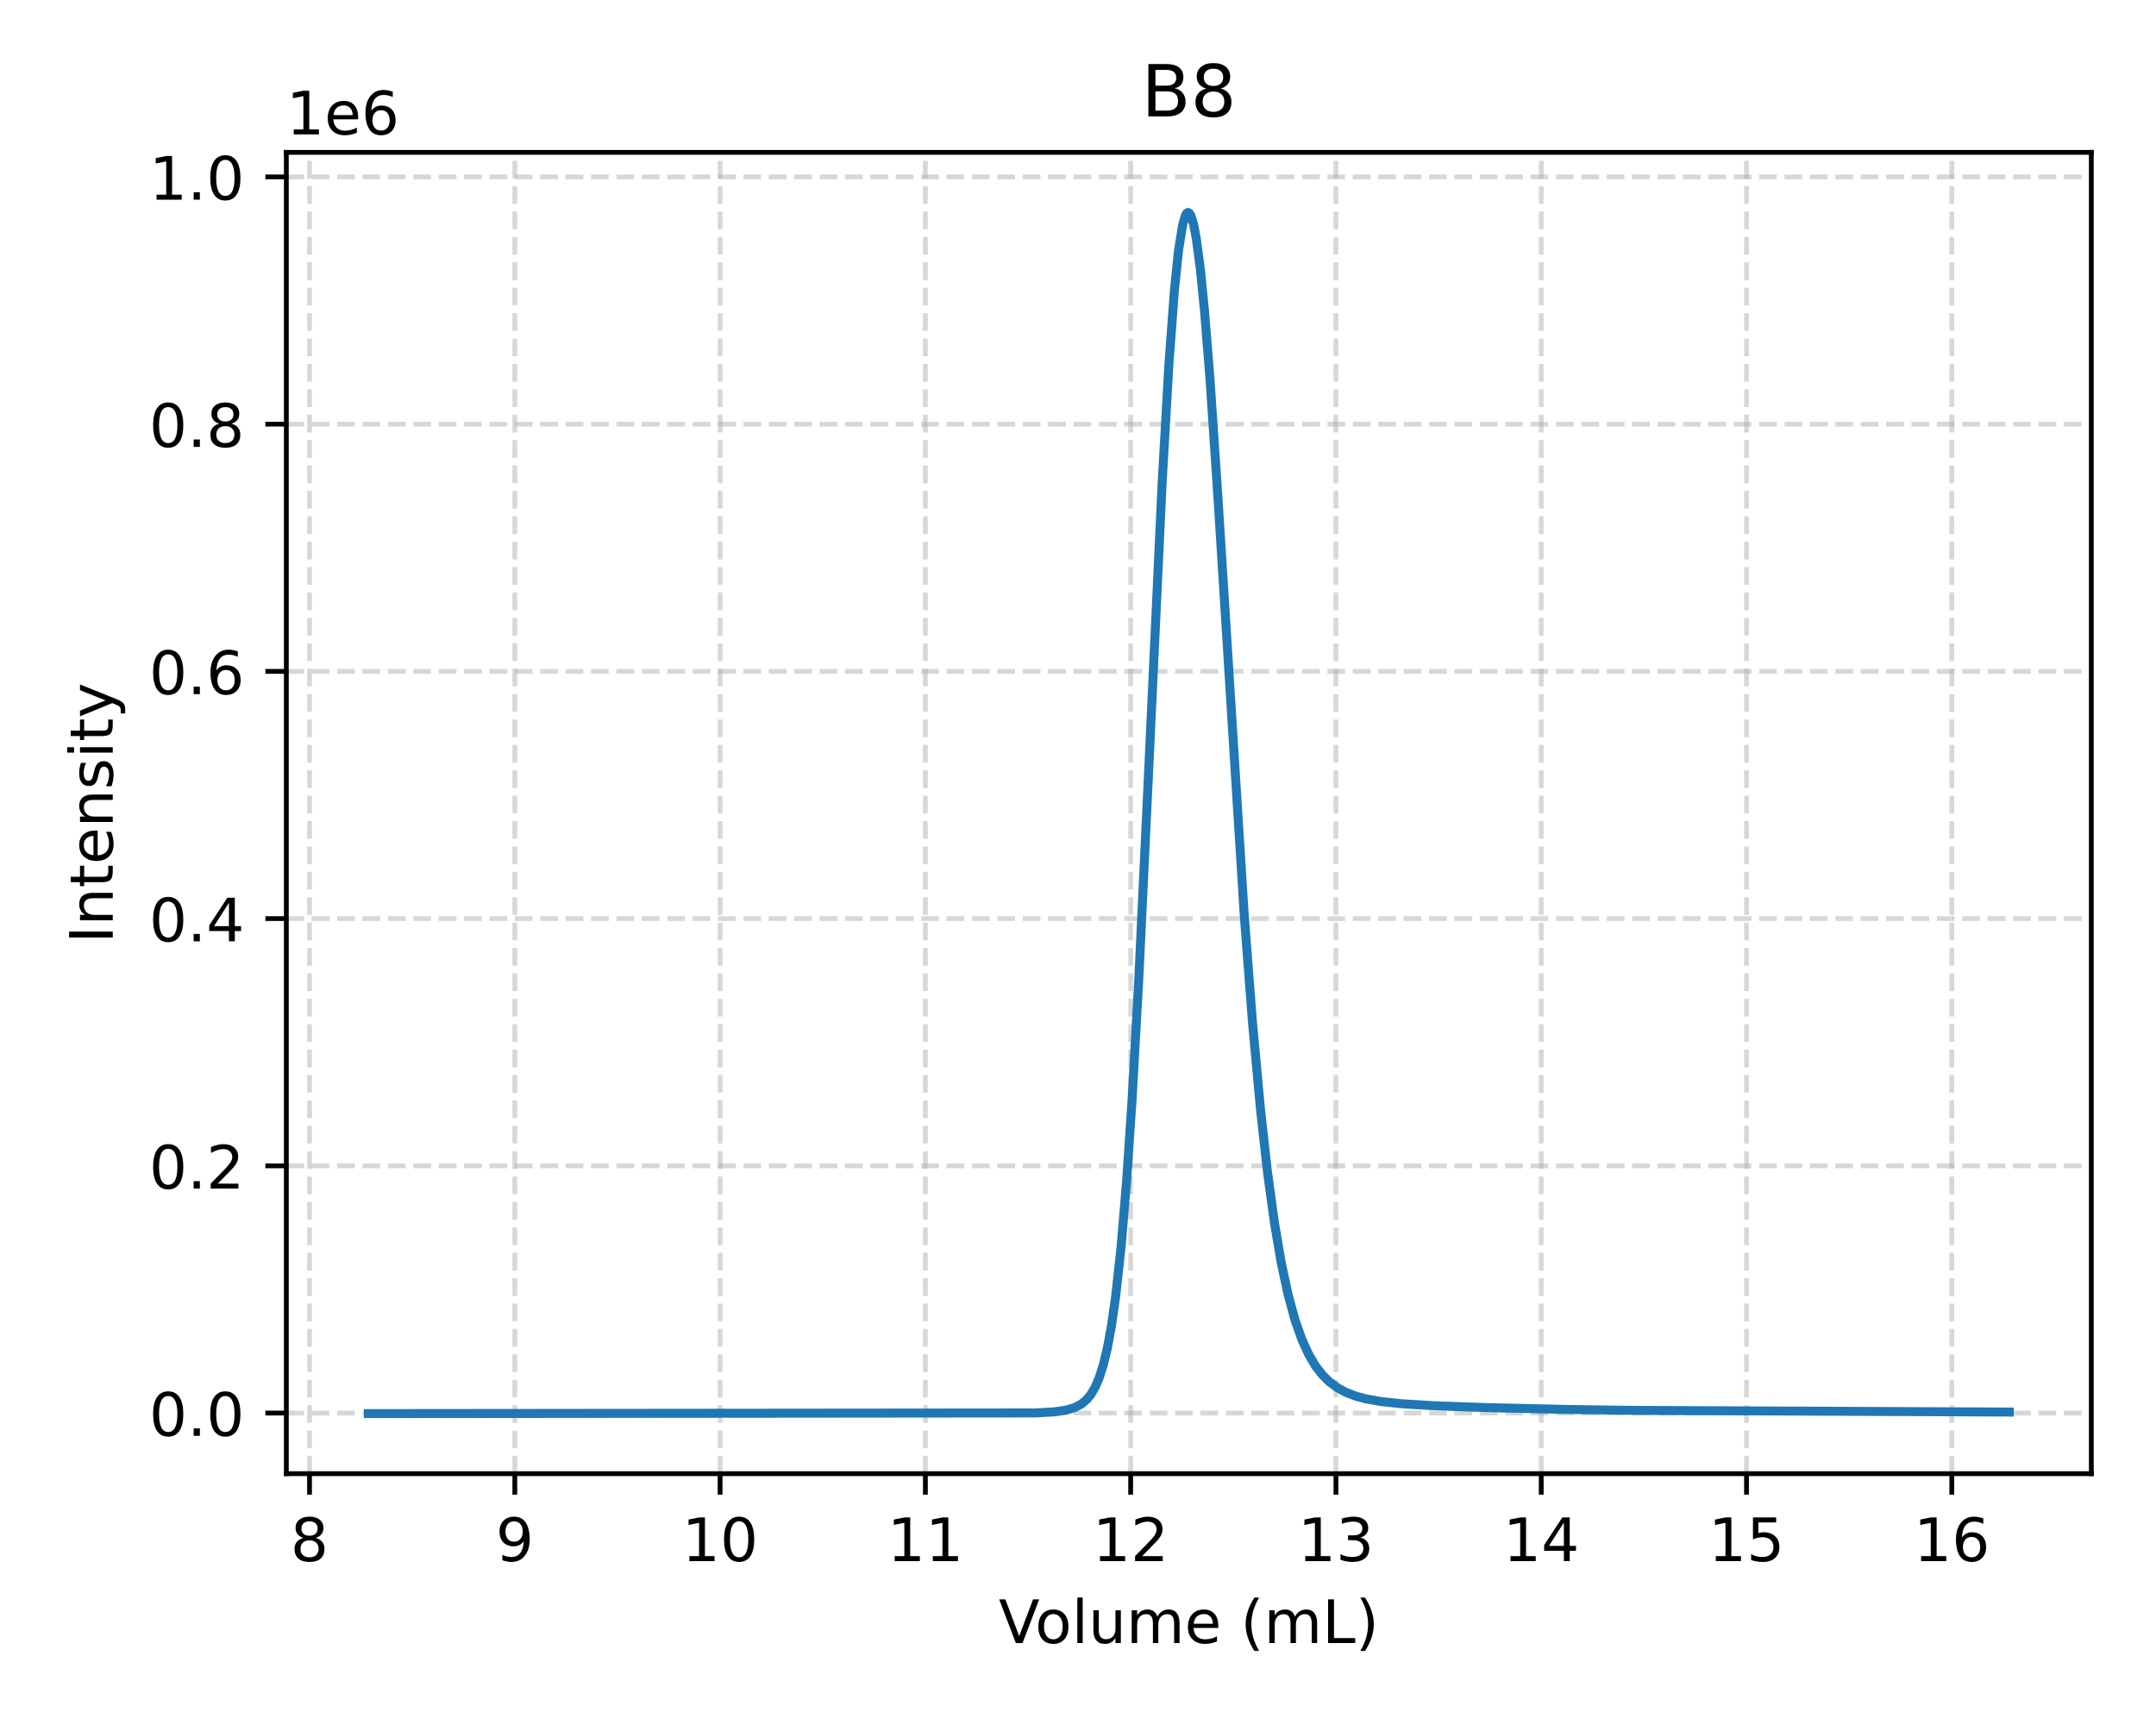
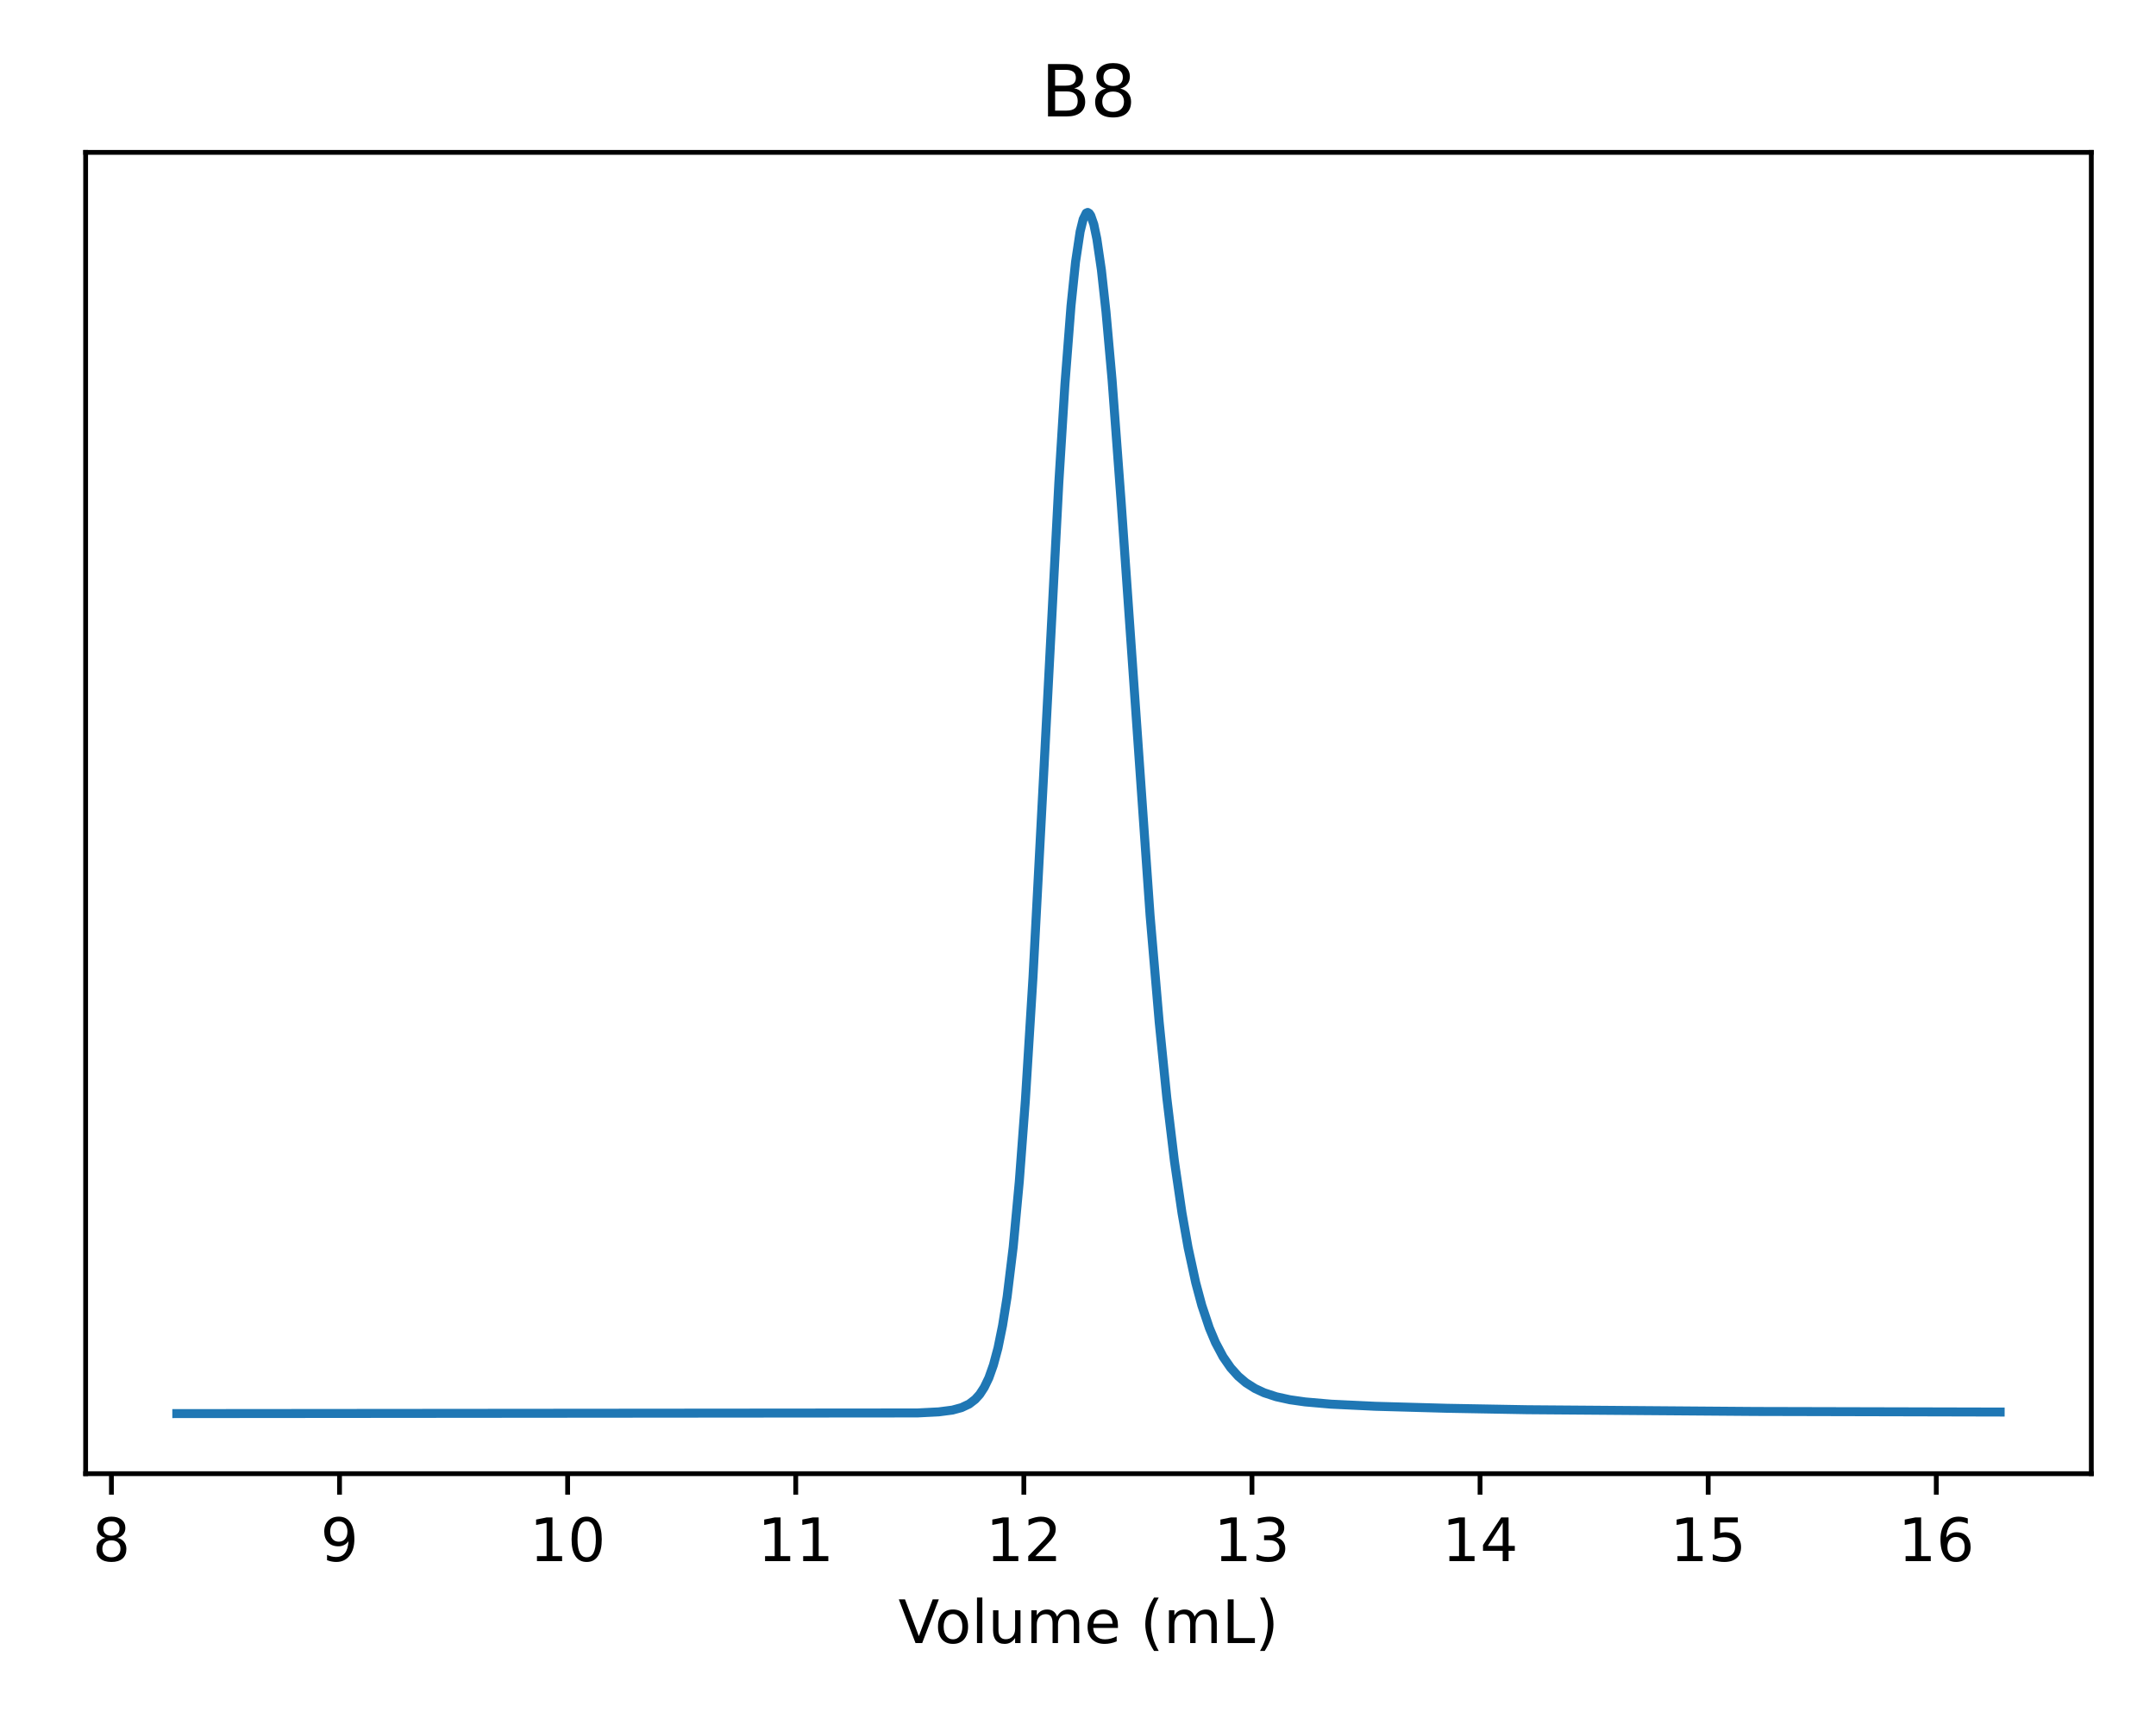
<svg xmlns="http://www.w3.org/2000/svg" xmlns:xlink="http://www.w3.org/1999/xlink" width="360pt" height="288pt" viewBox="0 0 360 288" version="1.1">
  <defs>
    <style type="text/css">*{stroke-linejoin: round; stroke-linecap: butt}</style>
  </defs>
  <g id="figure_1">
    <g id="patch_1">
      <path d="M 0 288  L 360 288  L 360 0  L 0 0  z " style="fill: #ffffff" />
    </g>
    <g id="axes_1">
      <g id="patch_2">
-         <path d="M 47.81 246.04  L 349.2 246.04  L 349.2 25.44  L 47.81 25.44  z " style="fill: #ffffff" />
+         <path d="M 14.3 246.04  L 349.2 246.04  L 349.2 25.44  L 14.3 25.44  z " style="fill: #ffffff" />
      </g>
      <g id="PolyCollection_1" />
      <g id="matplotlib.axis_1">
        <g id="xtick_1">
          <g id="line2d_1">
-             <path d="M 51.683 246.04  L 51.683 25.44  " clip-path="url(#pab822bba00)" style="fill: none; stroke-dasharray: 2.96,1.28; stroke-dashoffset: 0; stroke: #b0b0b0; stroke-opacity: 0.5; stroke-width: 0.8" />
-           </g>
+             <defs>
+               <path id="mae11bf084a" d="M 0 0  L 0 3.5  " style="stroke: #000000; stroke-width: 0.8" />
+             </defs>
+             <g>
+               <use xlink:href="#mae11bf084a" x="18.604" y="246.04" style="stroke: #000000; stroke-width: 0.8" />
+             </g>
+           </g>
+           <g id="text_1">
+             <g transform="translate(15.42276 260.6384)scale(0.1 -0.1)">
+               <defs>
+                 <path id="DejaVuSans-38" d="M 2034 2216  Q 1584 2216 1326 1975  Q 1069 1734 1069 1313  Q 1069 891 1326 650  Q 1584 409 2034 409  Q 2484 409 2743 651  Q 3003 894 3003 1313  Q 3003 1734 2745 1975  Q 2488 2216 2034 2216  z M 1403 2484  Q 997 2584 770 2862  Q 544 3141 544 3541  Q 544 4100 942 4425  Q 1341 4750 2034 4750  Q 2731 4750 3128 4425  Q 3525 4100 3525 3541  Q 3525 3141 3298 2862  Q 3072 2584 2669 2484  Q 3125 2378 3379 2068  Q 3634 1759 3634 1313  Q 3634 634 3220 271  Q 2806 -91 2034 -91  Q 1263 -91 848 271  Q 434 634 434 1313  Q 434 1759 690 2068  Q 947 2378 1403 2484  z M 1172 3481  Q 1172 3119 1398 2916  Q 1625 2713 2034 2713  Q 2441 2713 2670 2916  Q 2900 3119 2900 3481  Q 2900 3844 2670 4047  Q 2441 4250 2034 4250  Q 1625 4250 1398 4047  Q 1172 3844 1172 3481  z " transform="scale(0.015625)" />
+               </defs>
+               <use xlink:href="#DejaVuSans-38" />
+             </g>
+           </g>
+         </g>
+         <g id="xtick_2">
          <g id="line2d_2">
-             <defs>
-               <path id="m347427b39b" d="M 0 0  L 0 3.5  " style="stroke: #000000; stroke-width: 0.8" />
-             </defs>
-             <g>
-               <use xlink:href="#m347427b39b" x="51.683" y="246.04" style="stroke: #000000; stroke-width: 0.8" />
-             </g>
-           </g>
-           <g id="text_1">
-             <g transform="translate(48.5021 260.6384)scale(0.1 -0.1)">
-               <defs>
-                 <path id="DejaVuSans-38" d="M 2034 2216  Q 1584 2216 1326 1975  Q 1069 1734 1069 1313  Q 1069 891 1326 650  Q 1584 409 2034 409  Q 2484 409 2743 651  Q 3003 894 3003 1313  Q 3003 1734 2745 1975  Q 2488 2216 2034 2216  z M 1403 2484  Q 997 2584 770 2862  Q 544 3141 544 3541  Q 544 4100 942 4425  Q 1341 4750 2034 4750  Q 2731 4750 3128 4425  Q 3525 4100 3525 3541  Q 3525 3141 3298 2862  Q 3072 2584 2669 2484  Q 3125 2378 3379 2068  Q 3634 1759 3634 1313  Q 3634 634 3220 271  Q 2806 -91 2034 -91  Q 1263 -91 848 271  Q 434 634 434 1313  Q 434 1759 690 2068  Q 947 2378 1403 2484  z M 1172 3481  Q 1172 3119 1398 2916  Q 1625 2713 2034 2713  Q 2441 2713 2670 2916  Q 2900 3119 2900 3481  Q 2900 3844 2670 4047  Q 2441 4250 2034 4250  Q 1625 4250 1398 4047  Q 1172 3844 1172 3481  z " transform="scale(0.015625)" />
-               </defs>
-               <use xlink:href="#DejaVuSans-38" />
-             </g>
-           </g>
-         </g>
-         <g id="xtick_2">
+             <g>
+               <use xlink:href="#mae11bf084a" x="56.693" y="246.04" style="stroke: #000000; stroke-width: 0.8" />
+             </g>
+           </g>
+           <g id="text_2">
+             <g transform="translate(53.51132 260.6384)scale(0.1 -0.1)">
+               <defs>
+                 <path id="DejaVuSans-39" d="M 703 97  L 703 672  Q 941 559 1184 500  Q 1428 441 1663 441  Q 2288 441 2617 861  Q 2947 1281 2994 2138  Q 2813 1869 2534 1725  Q 2256 1581 1919 1581  Q 1219 1581 811 2004  Q 403 2428 403 3163  Q 403 3881 828 4315  Q 1253 4750 1959 4750  Q 2769 4750 3195 4129  Q 3622 3509 3622 2328  Q 3622 1225 3098 567  Q 2575 -91 1691 -91  Q 1453 -91 1209 -44  Q 966 3 703 97  z M 1959 2075  Q 2384 2075 2632 2365  Q 2881 2656 2881 3163  Q 2881 3666 2632 3958  Q 2384 4250 1959 4250  Q 1534 4250 1286 3958  Q 1038 3666 1038 3163  Q 1038 2656 1286 2365  Q 1534 2075 1959 2075  z " transform="scale(0.015625)" />
+               </defs>
+               <use xlink:href="#DejaVuSans-39" />
+             </g>
+           </g>
+         </g>
+         <g id="xtick_3">
          <g id="line2d_3">
-             <path d="M 85.961 246.04  L 85.961 25.44  " clip-path="url(#pab822bba00)" style="fill: none; stroke-dasharray: 2.96,1.28; stroke-dashoffset: 0; stroke: #b0b0b0; stroke-opacity: 0.5; stroke-width: 0.8" />
-           </g>
-           <g id="line2d_4">
-             <g>
-               <use xlink:href="#m347427b39b" x="85.961" y="246.04" style="stroke: #000000; stroke-width: 0.8" />
-             </g>
-           </g>
-           <g id="text_2">
-             <g transform="translate(82.77953 260.6384)scale(0.1 -0.1)">
-               <defs>
-                 <path id="DejaVuSans-39" d="M 703 97  L 703 672  Q 941 559 1184 500  Q 1428 441 1663 441  Q 2288 441 2617 861  Q 2947 1281 2994 2138  Q 2813 1869 2534 1725  Q 2256 1581 1919 1581  Q 1219 1581 811 2004  Q 403 2428 403 3163  Q 403 3881 828 4315  Q 1253 4750 1959 4750  Q 2769 4750 3195 4129  Q 3622 3509 3622 2328  Q 3622 1225 3098 567  Q 2575 -91 1691 -91  Q 1453 -91 1209 -44  Q 966 3 703 97  z M 1959 2075  Q 2384 2075 2632 2365  Q 2881 2656 2881 3163  Q 2881 3666 2632 3958  Q 2384 4250 1959 4250  Q 1534 4250 1286 3958  Q 1038 3666 1038 3163  Q 1038 2656 1286 2365  Q 1534 2075 1959 2075  z " transform="scale(0.015625)" />
-               </defs>
-               <use xlink:href="#DejaVuSans-39" />
-             </g>
-           </g>
-         </g>
-         <g id="xtick_3">
-           <g id="line2d_5">
-             <path d="M 120.238 246.04  L 120.238 25.44  " clip-path="url(#pab822bba00)" style="fill: none; stroke-dasharray: 2.96,1.28; stroke-dashoffset: 0; stroke: #b0b0b0; stroke-opacity: 0.5; stroke-width: 0.8" />
-           </g>
-           <g id="line2d_6">
-             <g>
-               <use xlink:href="#m347427b39b" x="120.238" y="246.04" style="stroke: #000000; stroke-width: 0.8" />
+             <g>
+               <use xlink:href="#mae11bf084a" x="94.781" y="246.04" style="stroke: #000000; stroke-width: 0.8" />
            </g>
          </g>
          <g id="text_3">
-             <g transform="translate(113.8757 260.6384)scale(0.1 -0.1)">
+             <g transform="translate(88.41863 260.6384)scale(0.1 -0.1)">
              <defs>
                <path id="DejaVuSans-31" d="M 794 531  L 1825 531  L 1825 4091  L 703 3866  L 703 4441  L 1819 4666  L 2450 4666  L 2450 531  L 3481 531  L 3481 0  L 794 0  L 794 531  z " transform="scale(0.015625)" />
                <path id="DejaVuSans-30" d="M 2034 4250  Q 1547 4250 1301 3770  Q 1056 3291 1056 2328  Q 1056 1369 1301 889  Q 1547 409 2034 409  Q 2525 409 2770 889  Q 3016 1369 3016 2328  Q 3016 3291 2770 3770  Q 2525 4250 2034 4250  z M 2034 4750  Q 2819 4750 3233 4129  Q 3647 3509 3647 2328  Q 3647 1150 3233 529  Q 2819 -91 2034 -91  Q 1250 -91 836 529  Q 422 1150 422 2328  Q 422 3509 836 4129  Q 1250 4750 2034 4750  z " transform="scale(0.015625)" />
              </defs>
              <use xlink:href="#DejaVuSans-31" />
              <use xlink:href="#DejaVuSans-30" x="63.623" />
            </g>
          </g>
        </g>
        <g id="xtick_4">
+           <g id="line2d_4">
+             <g>
+               <use xlink:href="#mae11bf084a" x="132.87" y="246.04" style="stroke: #000000; stroke-width: 0.8" />
+             </g>
+           </g>
+           <g id="text_4">
+             <g transform="translate(126.5072 260.6384)scale(0.1 -0.1)">
+               <use xlink:href="#DejaVuSans-31" />
+               <use xlink:href="#DejaVuSans-31" x="63.623" />
+             </g>
+           </g>
+         </g>
+         <g id="xtick_5">
+           <g id="line2d_5">
+             <g>
+               <use xlink:href="#mae11bf084a" x="170.958" y="246.04" style="stroke: #000000; stroke-width: 0.8" />
+             </g>
+           </g>
+           <g id="text_5">
+             <g transform="translate(164.5957 260.6384)scale(0.1 -0.1)">
+               <defs>
+                 <path id="DejaVuSans-32" d="M 1228 531  L 3431 531  L 3431 0  L 469 0  L 469 531  Q 828 903 1448 1529  Q 2069 2156 2228 2338  Q 2531 2678 2651 2914  Q 2772 3150 2772 3378  Q 2772 3750 2511 3984  Q 2250 4219 1831 4219  Q 1534 4219 1204 4116  Q 875 4013 500 3803  L 500 4441  Q 881 4594 1212 4672  Q 1544 4750 1819 4750  Q 2544 4750 2975 4387  Q 3406 4025 3406 3419  Q 3406 3131 3298 2873  Q 3191 2616 2906 2266  Q 2828 2175 2409 1742  Q 1991 1309 1228 531  z " transform="scale(0.015625)" />
+               </defs>
+               <use xlink:href="#DejaVuSans-31" />
+               <use xlink:href="#DejaVuSans-32" x="63.623" />
+             </g>
+           </g>
+         </g>
+         <g id="xtick_6">
+           <g id="line2d_6">
+             <g>
+               <use xlink:href="#mae11bf084a" x="209.047" y="246.04" style="stroke: #000000; stroke-width: 0.8" />
+             </g>
+           </g>
+           <g id="text_6">
+             <g transform="translate(202.6843 260.6384)scale(0.1 -0.1)">
+               <defs>
+                 <path id="DejaVuSans-33" d="M 2597 2516  Q 3050 2419 3304 2112  Q 3559 1806 3559 1356  Q 3559 666 3084 287  Q 2609 -91 1734 -91  Q 1441 -91 1130 -33  Q 819 25 488 141  L 488 750  Q 750 597 1062 519  Q 1375 441 1716 441  Q 2309 441 2620 675  Q 2931 909 2931 1356  Q 2931 1769 2642 2001  Q 2353 2234 1838 2234  L 1294 2234  L 1294 2753  L 1863 2753  Q 2328 2753 2575 2939  Q 2822 3125 2822 3475  Q 2822 3834 2567 4026  Q 2313 4219 1838 4219  Q 1578 4219 1281 4162  Q 984 4106 628 3988  L 628 4550  Q 988 4650 1302 4700  Q 1616 4750 1894 4750  Q 2613 4750 3031 4423  Q 3450 4097 3450 3541  Q 3450 3153 3228 2886  Q 3006 2619 2597 2516  z " transform="scale(0.015625)" />
+               </defs>
+               <use xlink:href="#DejaVuSans-31" />
+               <use xlink:href="#DejaVuSans-33" x="63.623" />
+             </g>
+           </g>
+         </g>
+         <g id="xtick_7">
          <g id="line2d_7">
-             <path d="M 154.516 246.04  L 154.516 25.44  " clip-path="url(#pab822bba00)" style="fill: none; stroke-dasharray: 2.96,1.28; stroke-dashoffset: 0; stroke: #b0b0b0; stroke-opacity: 0.5; stroke-width: 0.8" />
-           </g>
+             <g>
+               <use xlink:href="#mae11bf084a" x="247.135" y="246.04" style="stroke: #000000; stroke-width: 0.8" />
+             </g>
+           </g>
+           <g id="text_7">
+             <g transform="translate(240.7729 260.6384)scale(0.1 -0.1)">
+               <defs>
+                 <path id="DejaVuSans-34" d="M 2419 4116  L 825 1625  L 2419 1625  L 2419 4116  z M 2253 4666  L 3047 4666  L 3047 1625  L 3713 1625  L 3713 1100  L 3047 1100  L 3047 0  L 2419 0  L 2419 1100  L 313 1100  L 313 1709  L 2253 4666  z " transform="scale(0.015625)" />
+               </defs>
+               <use xlink:href="#DejaVuSans-31" />
+               <use xlink:href="#DejaVuSans-34" x="63.623" />
+             </g>
+           </g>
+         </g>
+         <g id="xtick_8">
          <g id="line2d_8">
            <g>
-               <use xlink:href="#m347427b39b" x="154.516" y="246.04" style="stroke: #000000; stroke-width: 0.8" />
-             </g>
-           </g>
-           <g id="text_4">
-             <g transform="translate(148.1531 260.6384)scale(0.1 -0.1)">
-               <use xlink:href="#DejaVuSans-31" />
-               <use xlink:href="#DejaVuSans-31" x="63.623" />
-             </g>
-           </g>
-         </g>
-         <g id="xtick_5">
+               <use xlink:href="#mae11bf084a" x="285.224" y="246.04" style="stroke: #000000; stroke-width: 0.8" />
+             </g>
+           </g>
+           <g id="text_8">
+             <g transform="translate(278.8614 260.6384)scale(0.1 -0.1)">
+               <defs>
+                 <path id="DejaVuSans-35" d="M 691 4666  L 3169 4666  L 3169 4134  L 1269 4134  L 1269 2991  Q 1406 3038 1543 3061  Q 1681 3084 1819 3084  Q 2600 3084 3056 2656  Q 3513 2228 3513 1497  Q 3513 744 3044 326  Q 2575 -91 1722 -91  Q 1428 -91 1123 -41  Q 819 9 494 109  L 494 744  Q 775 591 1075 516  Q 1375 441 1709 441  Q 2250 441 2565 725  Q 2881 1009 2881 1497  Q 2881 1984 2565 2268  Q 2250 2553 1709 2553  Q 1456 2553 1204 2497  Q 953 2441 691 2322  L 691 4666  z " transform="scale(0.015625)" />
+               </defs>
+               <use xlink:href="#DejaVuSans-31" />
+               <use xlink:href="#DejaVuSans-35" x="63.623" />
+             </g>
+           </g>
+         </g>
+         <g id="xtick_9">
          <g id="line2d_9">
-             <path d="M 188.793 246.04  L 188.793 25.44  " clip-path="url(#pab822bba00)" style="fill: none; stroke-dasharray: 2.96,1.28; stroke-dashoffset: 0; stroke: #b0b0b0; stroke-opacity: 0.5; stroke-width: 0.8" />
-           </g>
-           <g id="line2d_10">
-             <g>
-               <use xlink:href="#m347427b39b" x="188.793" y="246.04" style="stroke: #000000; stroke-width: 0.8" />
-             </g>
-           </g>
-           <g id="text_5">
-             <g transform="translate(182.4306 260.6384)scale(0.1 -0.1)">
-               <defs>
-                 <path id="DejaVuSans-32" d="M 1228 531  L 3431 531  L 3431 0  L 469 0  L 469 531  Q 828 903 1448 1529  Q 2069 2156 2228 2338  Q 2531 2678 2651 2914  Q 2772 3150 2772 3378  Q 2772 3750 2511 3984  Q 2250 4219 1831 4219  Q 1534 4219 1204 4116  Q 875 4013 500 3803  L 500 4441  Q 881 4594 1212 4672  Q 1544 4750 1819 4750  Q 2544 4750 2975 4387  Q 3406 4025 3406 3419  Q 3406 3131 3298 2873  Q 3191 2616 2906 2266  Q 2828 2175 2409 1742  Q 1991 1309 1228 531  z " transform="scale(0.015625)" />
-               </defs>
-               <use xlink:href="#DejaVuSans-31" />
-               <use xlink:href="#DejaVuSans-32" x="63.623" />
-             </g>
-           </g>
-         </g>
-         <g id="xtick_6">
-           <g id="line2d_11">
-             <path d="M 223.07 246.04  L 223.07 25.44  " clip-path="url(#pab822bba00)" style="fill: none; stroke-dasharray: 2.96,1.28; stroke-dashoffset: 0; stroke: #b0b0b0; stroke-opacity: 0.5; stroke-width: 0.8" />
-           </g>
-           <g id="line2d_12">
-             <g>
-               <use xlink:href="#m347427b39b" x="223.07" y="246.04" style="stroke: #000000; stroke-width: 0.8" />
-             </g>
-           </g>
-           <g id="text_6">
-             <g transform="translate(216.708 260.6384)scale(0.1 -0.1)">
-               <defs>
-                 <path id="DejaVuSans-33" d="M 2597 2516  Q 3050 2419 3304 2112  Q 3559 1806 3559 1356  Q 3559 666 3084 287  Q 2609 -91 1734 -91  Q 1441 -91 1130 -33  Q 819 25 488 141  L 488 750  Q 750 597 1062 519  Q 1375 441 1716 441  Q 2309 441 2620 675  Q 2931 909 2931 1356  Q 2931 1769 2642 2001  Q 2353 2234 1838 2234  L 1294 2234  L 1294 2753  L 1863 2753  Q 2328 2753 2575 2939  Q 2822 3125 2822 3475  Q 2822 3834 2567 4026  Q 2313 4219 1838 4219  Q 1578 4219 1281 4162  Q 984 4106 628 3988  L 628 4550  Q 988 4650 1302 4700  Q 1616 4750 1894 4750  Q 2613 4750 3031 4423  Q 3450 4097 3450 3541  Q 3450 3153 3228 2886  Q 3006 2619 2597 2516  z " transform="scale(0.015625)" />
-               </defs>
-               <use xlink:href="#DejaVuSans-31" />
-               <use xlink:href="#DejaVuSans-33" x="63.623" />
-             </g>
-           </g>
-         </g>
-         <g id="xtick_7">
-           <g id="line2d_13">
-             <path d="M 257.348 246.04  L 257.348 25.44  " clip-path="url(#pab822bba00)" style="fill: none; stroke-dasharray: 2.96,1.28; stroke-dashoffset: 0; stroke: #b0b0b0; stroke-opacity: 0.5; stroke-width: 0.8" />
-           </g>
-           <g id="line2d_14">
-             <g>
-               <use xlink:href="#m347427b39b" x="257.348" y="246.04" style="stroke: #000000; stroke-width: 0.8" />
-             </g>
-           </g>
-           <g id="text_7">
-             <g transform="translate(250.9854 260.6384)scale(0.1 -0.1)">
-               <defs>
-                 <path id="DejaVuSans-34" d="M 2419 4116  L 825 1625  L 2419 1625  L 2419 4116  z M 2253 4666  L 3047 4666  L 3047 1625  L 3713 1625  L 3713 1100  L 3047 1100  L 3047 0  L 2419 0  L 2419 1100  L 313 1100  L 313 1709  L 2253 4666  z " transform="scale(0.015625)" />
-               </defs>
-               <use xlink:href="#DejaVuSans-31" />
-               <use xlink:href="#DejaVuSans-34" x="63.623" />
-             </g>
-           </g>
-         </g>
-         <g id="xtick_8">
-           <g id="line2d_15">
-             <path d="M 291.625 246.04  L 291.625 25.44  " clip-path="url(#pab822bba00)" style="fill: none; stroke-dasharray: 2.96,1.28; stroke-dashoffset: 0; stroke: #b0b0b0; stroke-opacity: 0.5; stroke-width: 0.8" />
-           </g>
-           <g id="line2d_16">
-             <g>
-               <use xlink:href="#m347427b39b" x="291.625" y="246.04" style="stroke: #000000; stroke-width: 0.8" />
-             </g>
-           </g>
-           <g id="text_8">
-             <g transform="translate(285.2628 260.6384)scale(0.1 -0.1)">
-               <defs>
-                 <path id="DejaVuSans-35" d="M 691 4666  L 3169 4666  L 3169 4134  L 1269 4134  L 1269 2991  Q 1406 3038 1543 3061  Q 1681 3084 1819 3084  Q 2600 3084 3056 2656  Q 3513 2228 3513 1497  Q 3513 744 3044 326  Q 2575 -91 1722 -91  Q 1428 -91 1123 -41  Q 819 9 494 109  L 494 744  Q 775 591 1075 516  Q 1375 441 1709 441  Q 2250 441 2565 725  Q 2881 1009 2881 1497  Q 2881 1984 2565 2268  Q 2250 2553 1709 2553  Q 1456 2553 1204 2497  Q 953 2441 691 2322  L 691 4666  z " transform="scale(0.015625)" />
-               </defs>
-               <use xlink:href="#DejaVuSans-31" />
-               <use xlink:href="#DejaVuSans-35" x="63.623" />
-             </g>
-           </g>
-         </g>
-         <g id="xtick_9">
-           <g id="line2d_17">
-             <path d="M 325.903 246.04  L 325.903 25.44  " clip-path="url(#pab822bba00)" style="fill: none; stroke-dasharray: 2.96,1.28; stroke-dashoffset: 0; stroke: #b0b0b0; stroke-opacity: 0.5; stroke-width: 0.8" />
-           </g>
-           <g id="line2d_18">
-             <g>
-               <use xlink:href="#m347427b39b" x="325.903" y="246.04" style="stroke: #000000; stroke-width: 0.8" />
+             <g>
+               <use xlink:href="#mae11bf084a" x="323.312" y="246.04" style="stroke: #000000; stroke-width: 0.8" />
            </g>
          </g>
          <g id="text_9">
-             <g transform="translate(319.5403 260.6384)scale(0.1 -0.1)">
+             <g transform="translate(316.95 260.6384)scale(0.1 -0.1)">
              <defs>
                <path id="DejaVuSans-36" d="M 2113 2584  Q 1688 2584 1439 2293  Q 1191 2003 1191 1497  Q 1191 994 1439 701  Q 1688 409 2113 409  Q 2538 409 2786 701  Q 3034 994 3034 1497  Q 3034 2003 2786 2293  Q 2538 2584 2113 2584  z M 3366 4563  L 3366 3988  Q 3128 4100 2886 4159  Q 2644 4219 2406 4219  Q 1781 4219 1451 3797  Q 1122 3375 1075 2522  Q 1259 2794 1537 2939  Q 1816 3084 2150 3084  Q 2853 3084 3261 2657  Q 3669 2231 3669 1497  Q 3669 778 3244 343  Q 2819 -91 2113 -91  Q 1303 -91 875 529  Q 447 1150 447 2328  Q 447 3434 972 4092  Q 1497 4750 2381 4750  Q 2619 4750 2861 4703  Q 3103 4656 3366 4563  z " transform="scale(0.015625)" />
              </defs>
              <use xlink:href="#DejaVuSans-31" />
              <use xlink:href="#DejaVuSans-36" x="63.623" />
            </g>
          </g>
        </g>
        <g id="text_10">
-           <g transform="translate(166.7612 274.3166)scale(0.1 -0.1)">
+           <g transform="translate(150.0062 274.3166)scale(0.1 -0.1)">
            <defs>
              <path id="DejaVuSans-56" d="M 1831 0  L 50 4666  L 709 4666  L 2188 738  L 3669 4666  L 4325 4666  L 2547 0  L 1831 0  z " transform="scale(0.015625)" />
              <path id="DejaVuSans-6f" d="M 1959 3097  Q 1497 3097 1228 2736  Q 959 2375 959 1747  Q 959 1119 1226 758  Q 1494 397 1959 397  Q 2419 397 2687 759  Q 2956 1122 2956 1747  Q 2956 2369 2687 2733  Q 2419 3097 1959 3097  z M 1959 3584  Q 2709 3584 3137 3096  Q 3566 2609 3566 1747  Q 3566 888 3137 398  Q 2709 -91 1959 -91  Q 1206 -91 779 398  Q 353 888 353 1747  Q 353 2609 779 3096  Q 1206 3584 1959 3584  z " transform="scale(0.015625)" />
              <path id="DejaVuSans-6c" d="M 603 4863  L 1178 4863  L 1178 0  L 603 0  L 603 4863  z " transform="scale(0.015625)" />
              <path id="DejaVuSans-75" d="M 544 1381  L 544 3500  L 1119 3500  L 1119 1403  Q 1119 906 1312 657  Q 1506 409 1894 409  Q 2359 409 2629 706  Q 2900 1003 2900 1516  L 2900 3500  L 3475 3500  L 3475 0  L 2900 0  L 2900 538  Q 2691 219 2414 64  Q 2138 -91 1772 -91  Q 1169 -91 856 284  Q 544 659 544 1381  z M 1991 3584  L 1991 3584  z " transform="scale(0.015625)" />
              <path id="DejaVuSans-6d" d="M 3328 2828  Q 3544 3216 3844 3400  Q 4144 3584 4550 3584  Q 5097 3584 5394 3201  Q 5691 2819 5691 2113  L 5691 0  L 5113 0  L 5113 2094  Q 5113 2597 4934 2840  Q 4756 3084 4391 3084  Q 3944 3084 3684 2787  Q 3425 2491 3425 1978  L 3425 0  L 2847 0  L 2847 2094  Q 2847 2600 2669 2842  Q 2491 3084 2119 3084  Q 1678 3084 1418 2786  Q 1159 2488 1159 1978  L 1159 0  L 581 0  L 581 3500  L 1159 3500  L 1159 2956  Q 1356 3278 1631 3431  Q 1906 3584 2284 3584  Q 2666 3584 2933 3390  Q 3200 3197 3328 2828  z " transform="scale(0.015625)" />
              <path id="DejaVuSans-65" d="M 3597 1894  L 3597 1613  L 953 1613  Q 991 1019 1311 708  Q 1631 397 2203 397  Q 2534 397 2845 478  Q 3156 559 3463 722  L 3463 178  Q 3153 47 2828 -22  Q 2503 -91 2169 -91  Q 1331 -91 842 396  Q 353 884 353 1716  Q 353 2575 817 3079  Q 1281 3584 2069 3584  Q 2775 3584 3186 3129  Q 3597 2675 3597 1894  z M 3022 2063  Q 3016 2534 2758 2815  Q 2500 3097 2075 3097  Q 1594 3097 1305 2825  Q 1016 2553 972 2059  L 3022 2063  z " transform="scale(0.015625)" />
              <path id="DejaVuSans-20" transform="scale(0.015625)" />
              <path id="DejaVuSans-28" d="M 1984 4856  Q 1566 4138 1362 3434  Q 1159 2731 1159 2009  Q 1159 1288 1364 580  Q 1569 -128 1984 -844  L 1484 -844  Q 1016 -109 783 600  Q 550 1309 550 2009  Q 550 2706 781 3412  Q 1013 4119 1484 4856  L 1984 4856  z " transform="scale(0.015625)" />
              <path id="DejaVuSans-4c" d="M 628 4666  L 1259 4666  L 1259 531  L 3531 531  L 3531 0  L 628 0  L 628 4666  z " transform="scale(0.015625)" />
              <path id="DejaVuSans-29" d="M 513 4856  L 1013 4856  Q 1481 4119 1714 3412  Q 1947 2706 1947 2009  Q 1947 1309 1714 600  Q 1481 -109 1013 -844  L 513 -844  Q 928 -128 1133 580  Q 1338 1288 1338 2009  Q 1338 2731 1133 3434  Q 928 4138 513 4856  z " transform="scale(0.015625)" />
            </defs>
            <use xlink:href="#DejaVuSans-56" />
            <use xlink:href="#DejaVuSans-6f" x="60.658" />
            <use xlink:href="#DejaVuSans-6c" x="121.84" />
            <use xlink:href="#DejaVuSans-75" x="149.623" />
            <use xlink:href="#DejaVuSans-6d" x="213.002" />
            <use xlink:href="#DejaVuSans-65" x="310.414" />
            <use xlink:href="#DejaVuSans-20" x="371.938" />
            <use xlink:href="#DejaVuSans-28" x="403.725" />
            <use xlink:href="#DejaVuSans-6d" x="442.738" />
            <use xlink:href="#DejaVuSans-4c" x="540.15" />
            <use xlink:href="#DejaVuSans-29" x="595.863" />
          </g>
        </g>
      </g>
-       <g id="matplotlib.axis_2">
-         <g id="ytick_1">
-           <g id="line2d_19">
-             <path d="M 47.81 235.92  L 349.2 235.92  " clip-path="url(#pab822bba00)" style="fill: none; stroke-dasharray: 2.96,1.28; stroke-dashoffset: 0; stroke: #b0b0b0; stroke-opacity: 0.5; stroke-width: 0.8" />
-           </g>
-           <g id="line2d_20">
-             <defs>
-               <path id="m4f9828f172" d="M 0 0  L -3.5 0  " style="stroke: #000000; stroke-width: 0.8" />
-             </defs>
-             <g>
-               <use xlink:href="#m4f9828f172" x="47.81" y="235.92" style="stroke: #000000; stroke-width: 0.8" />
-             </g>
-           </g>
-           <g id="text_11">
-             <g transform="translate(24.90687 239.7193)scale(0.1 -0.1)">
-               <defs>
-                 <path id="DejaVuSans-2e" d="M 684 794  L 1344 794  L 1344 0  L 684 0  L 684 794  z " transform="scale(0.015625)" />
-               </defs>
-               <use xlink:href="#DejaVuSans-30" />
-               <use xlink:href="#DejaVuSans-2e" x="63.623" />
-               <use xlink:href="#DejaVuSans-30" x="95.41" />
-             </g>
-           </g>
-         </g>
-         <g id="ytick_2">
-           <g id="line2d_21">
-             <path d="M 47.81 194.643  L 349.2 194.643  " clip-path="url(#pab822bba00)" style="fill: none; stroke-dasharray: 2.96,1.28; stroke-dashoffset: 0; stroke: #b0b0b0; stroke-opacity: 0.5; stroke-width: 0.8" />
-           </g>
-           <g id="line2d_22">
-             <g>
-               <use xlink:href="#m4f9828f172" x="47.81" y="194.643" style="stroke: #000000; stroke-width: 0.8" />
-             </g>
-           </g>
-           <g id="text_12">
-             <g transform="translate(24.90687 198.4427)scale(0.1 -0.1)">
-               <use xlink:href="#DejaVuSans-30" />
-               <use xlink:href="#DejaVuSans-2e" x="63.623" />
-               <use xlink:href="#DejaVuSans-32" x="95.41" />
-             </g>
-           </g>
-         </g>
-         <g id="ytick_3">
-           <g id="line2d_23">
-             <path d="M 47.81 153.367  L 349.2 153.367  " clip-path="url(#pab822bba00)" style="fill: none; stroke-dasharray: 2.96,1.28; stroke-dashoffset: 0; stroke: #b0b0b0; stroke-opacity: 0.5; stroke-width: 0.8" />
-           </g>
-           <g id="line2d_24">
-             <g>
-               <use xlink:href="#m4f9828f172" x="47.81" y="153.367" style="stroke: #000000; stroke-width: 0.8" />
-             </g>
-           </g>
-           <g id="text_13">
-             <g transform="translate(24.90687 157.1661)scale(0.1 -0.1)">
-               <use xlink:href="#DejaVuSans-30" />
-               <use xlink:href="#DejaVuSans-2e" x="63.623" />
-               <use xlink:href="#DejaVuSans-34" x="95.41" />
-             </g>
-           </g>
-         </g>
-         <g id="ytick_4">
-           <g id="line2d_25">
-             <path d="M 47.81 112.09  L 349.2 112.09  " clip-path="url(#pab822bba00)" style="fill: none; stroke-dasharray: 2.96,1.28; stroke-dashoffset: 0; stroke: #b0b0b0; stroke-opacity: 0.5; stroke-width: 0.8" />
-           </g>
-           <g id="line2d_26">
-             <g>
-               <use xlink:href="#m4f9828f172" x="47.81" y="112.09" style="stroke: #000000; stroke-width: 0.8" />
-             </g>
-           </g>
-           <g id="text_14">
-             <g transform="translate(24.90687 115.8895)scale(0.1 -0.1)">
-               <use xlink:href="#DejaVuSans-30" />
-               <use xlink:href="#DejaVuSans-2e" x="63.623" />
-               <use xlink:href="#DejaVuSans-36" x="95.41" />
-             </g>
-           </g>
-         </g>
-         <g id="ytick_5">
-           <g id="line2d_27">
-             <path d="M 47.81 70.814  L 349.2 70.814  " clip-path="url(#pab822bba00)" style="fill: none; stroke-dasharray: 2.96,1.28; stroke-dashoffset: 0; stroke: #b0b0b0; stroke-opacity: 0.5; stroke-width: 0.8" />
-           </g>
-           <g id="line2d_28">
-             <g>
-               <use xlink:href="#m4f9828f172" x="47.81" y="70.814" style="stroke: #000000; stroke-width: 0.8" />
-             </g>
-           </g>
-           <g id="text_15">
-             <g transform="translate(24.90687 74.61288)scale(0.1 -0.1)">
-               <use xlink:href="#DejaVuSans-30" />
-               <use xlink:href="#DejaVuSans-2e" x="63.623" />
-               <use xlink:href="#DejaVuSans-38" x="95.41" />
-             </g>
-           </g>
-         </g>
-         <g id="ytick_6">
-           <g id="line2d_29">
-             <path d="M 47.81 29.537  L 349.2 29.537  " clip-path="url(#pab822bba00)" style="fill: none; stroke-dasharray: 2.96,1.28; stroke-dashoffset: 0; stroke: #b0b0b0; stroke-opacity: 0.5; stroke-width: 0.8" />
-           </g>
-           <g id="line2d_30">
-             <g>
-               <use xlink:href="#m4f9828f172" x="47.81" y="29.537" style="stroke: #000000; stroke-width: 0.8" />
-             </g>
-           </g>
-           <g id="text_16">
-             <g transform="translate(24.90687 33.33628)scale(0.1 -0.1)">
-               <use xlink:href="#DejaVuSans-31" />
-               <use xlink:href="#DejaVuSans-2e" x="63.623" />
-               <use xlink:href="#DejaVuSans-30" x="95.41" />
-             </g>
-           </g>
-         </g>
-         <g id="text_17">
-           <g transform="translate(18.82719 157.5025)rotate(-90)scale(0.1 -0.1)">
-             <defs>
-               <path id="DejaVuSans-49" d="M 628 4666  L 1259 4666  L 1259 0  L 628 0  L 628 4666  z " transform="scale(0.015625)" />
-               <path id="DejaVuSans-6e" d="M 3513 2113  L 3513 0  L 2938 0  L 2938 2094  Q 2938 2591 2744 2837  Q 2550 3084 2163 3084  Q 1697 3084 1428 2787  Q 1159 2491 1159 1978  L 1159 0  L 581 0  L 581 3500  L 1159 3500  L 1159 2956  Q 1366 3272 1645 3428  Q 1925 3584 2291 3584  Q 2894 3584 3203 3211  Q 3513 2838 3513 2113  z " transform="scale(0.015625)" />
-               <path id="DejaVuSans-74" d="M 1172 4494  L 1172 3500  L 2356 3500  L 2356 3053  L 1172 3053  L 1172 1153  Q 1172 725 1289 603  Q 1406 481 1766 481  L 2356 481  L 2356 0  L 1766 0  Q 1100 0 847 248  Q 594 497 594 1153  L 594 3053  L 172 3053  L 172 3500  L 594 3500  L 594 4494  L 1172 4494  z " transform="scale(0.015625)" />
-               <path id="DejaVuSans-73" d="M 2834 3397  L 2834 2853  Q 2591 2978 2328 3040  Q 2066 3103 1784 3103  Q 1356 3103 1142 2972  Q 928 2841 928 2578  Q 928 2378 1081 2264  Q 1234 2150 1697 2047  L 1894 2003  Q 2506 1872 2764 1633  Q 3022 1394 3022 966  Q 3022 478 2636 193  Q 2250 -91 1575 -91  Q 1294 -91 989 -36  Q 684 19 347 128  L 347 722  Q 666 556 975 473  Q 1284 391 1588 391  Q 1994 391 2212 530  Q 2431 669 2431 922  Q 2431 1156 2273 1281  Q 2116 1406 1581 1522  L 1381 1569  Q 847 1681 609 1914  Q 372 2147 372 2553  Q 372 3047 722 3315  Q 1072 3584 1716 3584  Q 2034 3584 2315 3537  Q 2597 3491 2834 3397  z " transform="scale(0.015625)" />
-               <path id="DejaVuSans-69" d="M 603 3500  L 1178 3500  L 1178 0  L 603 0  L 603 3500  z M 603 4863  L 1178 4863  L 1178 4134  L 603 4134  L 603 4863  z " transform="scale(0.015625)" />
-               <path id="DejaVuSans-79" d="M 2059 -325  Q 1816 -950 1584 -1140  Q 1353 -1331 966 -1331  L 506 -1331  L 506 -850  L 844 -850  Q 1081 -850 1212 -737  Q 1344 -625 1503 -206  L 1606 56  L 191 3500  L 800 3500  L 1894 763  L 2988 3500  L 3597 3500  L 2059 -325  z " transform="scale(0.015625)" />
-             </defs>
-             <use xlink:href="#DejaVuSans-49" />
-             <use xlink:href="#DejaVuSans-6e" x="29.492" />
-             <use xlink:href="#DejaVuSans-74" x="92.871" />
-             <use xlink:href="#DejaVuSans-65" x="132.08" />
-             <use xlink:href="#DejaVuSans-6e" x="193.604" />
-             <use xlink:href="#DejaVuSans-73" x="256.982" />
-             <use xlink:href="#DejaVuSans-69" x="309.082" />
-             <use xlink:href="#DejaVuSans-74" x="336.865" />
-             <use xlink:href="#DejaVuSans-79" x="376.074" />
-           </g>
-         </g>
-         <g id="text_18">
-           <g transform="translate(47.81 22.44)scale(0.1 -0.1)">
-             <use xlink:href="#DejaVuSans-31" />
-             <use xlink:href="#DejaVuSans-65" x="63.623" />
-             <use xlink:href="#DejaVuSans-36" x="125.146" />
-           </g>
-         </g>
-       </g>
-       <g id="line2d_31">
-         <path d="M 61.51 236.01  L 172.797 235.901  L 175.996 235.721  L 178.053 235.425  L 179.424 235.012  L 180.566 234.416  L 181.481 233.636  L 182.166 232.794  L 182.852 231.617  L 183.537 230.036  L 184.223 227.884  L 184.908 225.046  L 185.594 221.299  L 186.279 216.518  L 187.193 208.191  L 188.108 197.282  L 189.022 183.732  L 190.164 163.187  L 191.764 129.428  L 194.049 80.614  L 195.192 60.628  L 196.106 48.381  L 196.791 41.774  L 197.477 37.522  L 197.934 35.972  L 198.162 35.577  L 198.391 35.467  L 198.619 35.619  L 198.848 35.998  L 199.305 37.455  L 199.762 39.883  L 200.447 45.076  L 201.133 52.024  L 202.047 63.385  L 203.418 83.865  L 207.76 152.817  L 209.131 170.648  L 210.502 185.526  L 211.645 195.736  L 212.787 204.075  L 213.93 210.791  L 215.072 216.119  L 216.215 220.316  L 217.358 223.577  L 218.5 226.093  L 219.643 228.036  L 220.785 229.519  L 221.928 230.66  L 223.299 231.678  L 224.67 232.426  L 226.27 233.058  L 228.098 233.555  L 230.612 233.999  L 234.039 234.364  L 239.295 234.686  L 248.207 235.01  L 261.918 235.321  L 273.116 235.474  L 335.5 235.751  L 335.5 235.751  " clip-path="url(#pab822bba00)" style="fill: none; stroke: #1f77b4; stroke-width: 1.5; stroke-linecap: square" />
+       <g id="line2d_10">
+         <path d="M 29.523 236.01  L 153.184 235.901  L 156.739 235.721  L 159.024 235.425  L 160.547 235.012  L 161.817 234.416  L 162.833 233.636  L 163.594 232.794  L 164.356 231.617  L 165.118 230.036  L 165.88 227.884  L 166.642 225.046  L 167.403 221.299  L 168.165 216.518  L 169.181 208.191  L 170.196 197.282  L 171.212 183.732  L 172.482 163.187  L 174.259 129.428  L 176.798 80.614  L 177.814 64.22  L 178.83 51.078  L 179.592 43.733  L 180.353 38.672  L 180.861 36.617  L 181.369 35.577  L 181.623 35.467  L 181.877 35.619  L 182.131 35.998  L 182.639 37.455  L 183.147 39.883  L 183.908 45.076  L 184.67 52.024  L 185.686 63.385  L 187.209 83.865  L 192.034 152.817  L 193.557 170.648  L 194.827 183.264  L 196.097 193.838  L 197.366 202.528  L 198.382 208.289  L 199.652 214.137  L 200.667 217.927  L 201.937 221.723  L 202.953 224.137  L 204.222 226.528  L 205.492 228.36  L 206.761 229.774  L 208.031 230.852  L 209.555 231.82  L 211.078 232.532  L 213.11 233.197  L 215.395 233.699  L 217.934 234.059  L 222.251 234.435  L 229.615 234.787  L 241.549 235.12  L 255.007 235.361  L 293.096 235.654  L 333.977 235.751  L 333.977 235.751  " clip-path="url(#p6095c109cb)" style="fill: none; stroke: #1f77b4; stroke-width: 1.5; stroke-linecap: square" />
      </g>
      <g id="patch_3">
-         <path d="M 47.81 246.04  L 47.81 25.44  " style="fill: none; stroke: #000000; stroke-width: 0.8; stroke-linejoin: miter; stroke-linecap: square" />
+         <path d="M 14.3 246.04  L 14.3 25.44  " style="fill: none; stroke: #000000; stroke-width: 0.8; stroke-linejoin: miter; stroke-linecap: square" />
      </g>
      <g id="patch_4">
        <path d="M 349.2 246.04  L 349.2 25.44  " style="fill: none; stroke: #000000; stroke-width: 0.8; stroke-linejoin: miter; stroke-linecap: square" />
      </g>
      <g id="patch_5">
-         <path d="M 47.81 246.04  L 349.2 246.04  " style="fill: none; stroke: #000000; stroke-width: 0.8; stroke-linejoin: miter; stroke-linecap: square" />
+         <path d="M 14.3 246.04  L 349.2 246.04  " style="fill: none; stroke: #000000; stroke-width: 0.8; stroke-linejoin: miter; stroke-linecap: square" />
      </g>
      <g id="patch_6">
-         <path d="M 47.81 25.44  L 349.2 25.44  " style="fill: none; stroke: #000000; stroke-width: 0.8; stroke-linejoin: miter; stroke-linecap: square" />
-       </g>
-       <g id="text_19">
-         <g transform="translate(190.5709 19.44)scale(0.12 -0.12)">
+         <path d="M 14.3 25.44  L 349.2 25.44  " style="fill: none; stroke: #000000; stroke-width: 0.8; stroke-linejoin: miter; stroke-linecap: square" />
+       </g>
+       <g id="text_11">
+         <g transform="translate(173.8159 19.44)scale(0.12 -0.12)">
          <defs>
            <path id="DejaVuSans-42" d="M 1259 2228  L 1259 519  L 2272 519  Q 2781 519 3026 730  Q 3272 941 3272 1375  Q 3272 1813 3026 2020  Q 2781 2228 2272 2228  L 1259 2228  z M 1259 4147  L 1259 2741  L 2194 2741  Q 2656 2741 2882 2914  Q 3109 3088 3109 3444  Q 3109 3797 2882 3972  Q 2656 4147 2194 4147  L 1259 4147  z M 628 4666  L 2241 4666  Q 2963 4666 3353 4366  Q 3744 4066 3744 3513  Q 3744 3084 3544 2831  Q 3344 2578 2956 2516  Q 3422 2416 3680 2098  Q 3938 1781 3938 1306  Q 3938 681 3513 340  Q 3088 0 2303 0  L 628 0  L 628 4666  z " transform="scale(0.015625)" />
          </defs>
          <use xlink:href="#DejaVuSans-42" />
          <use xlink:href="#DejaVuSans-38" x="68.604" />
        </g>
      </g>
    </g>
  </g>
  <defs>
-     <clipPath id="pab822bba00">
-       <rect x="47.81" y="25.44" width="301.39" height="220.6" />
+     <clipPath id="p6095c109cb">
+       <rect x="14.3" y="25.44" width="334.9" height="220.6" />
    </clipPath>
  </defs>
</svg>
